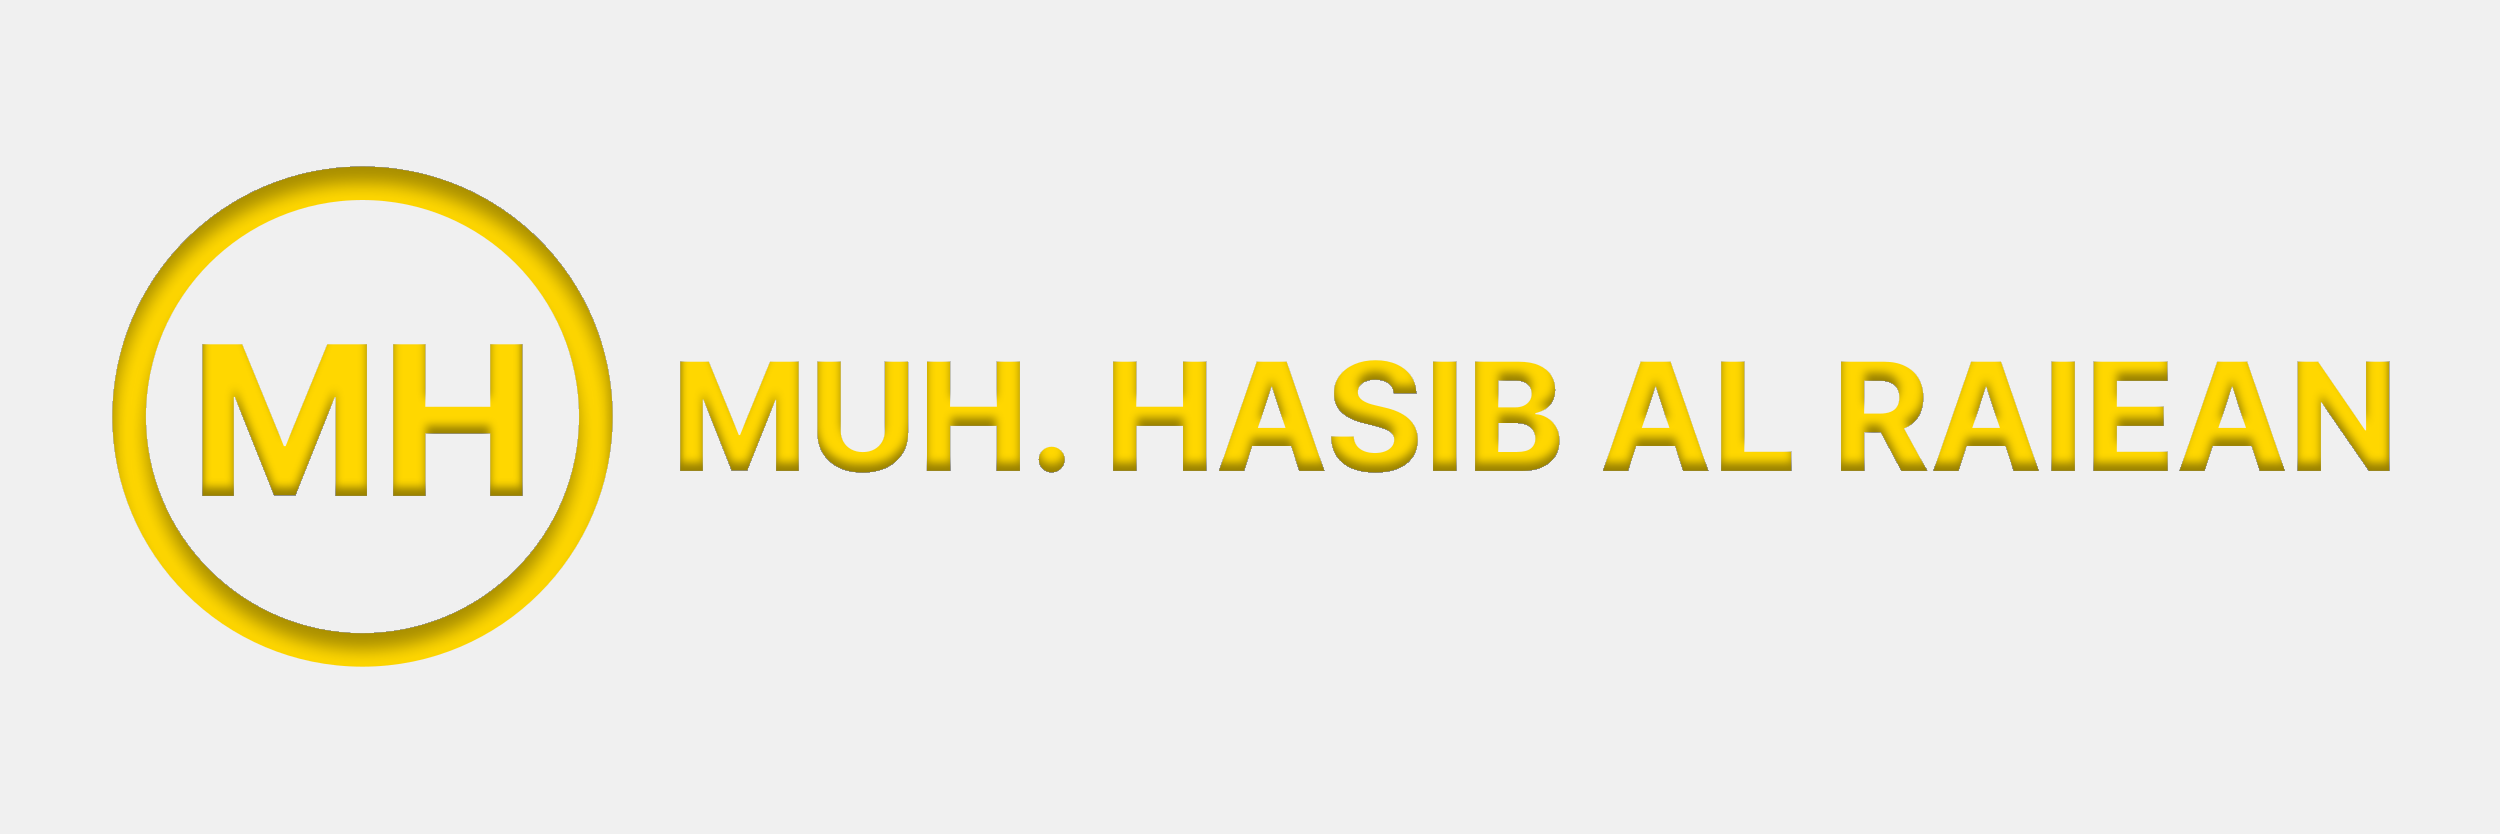
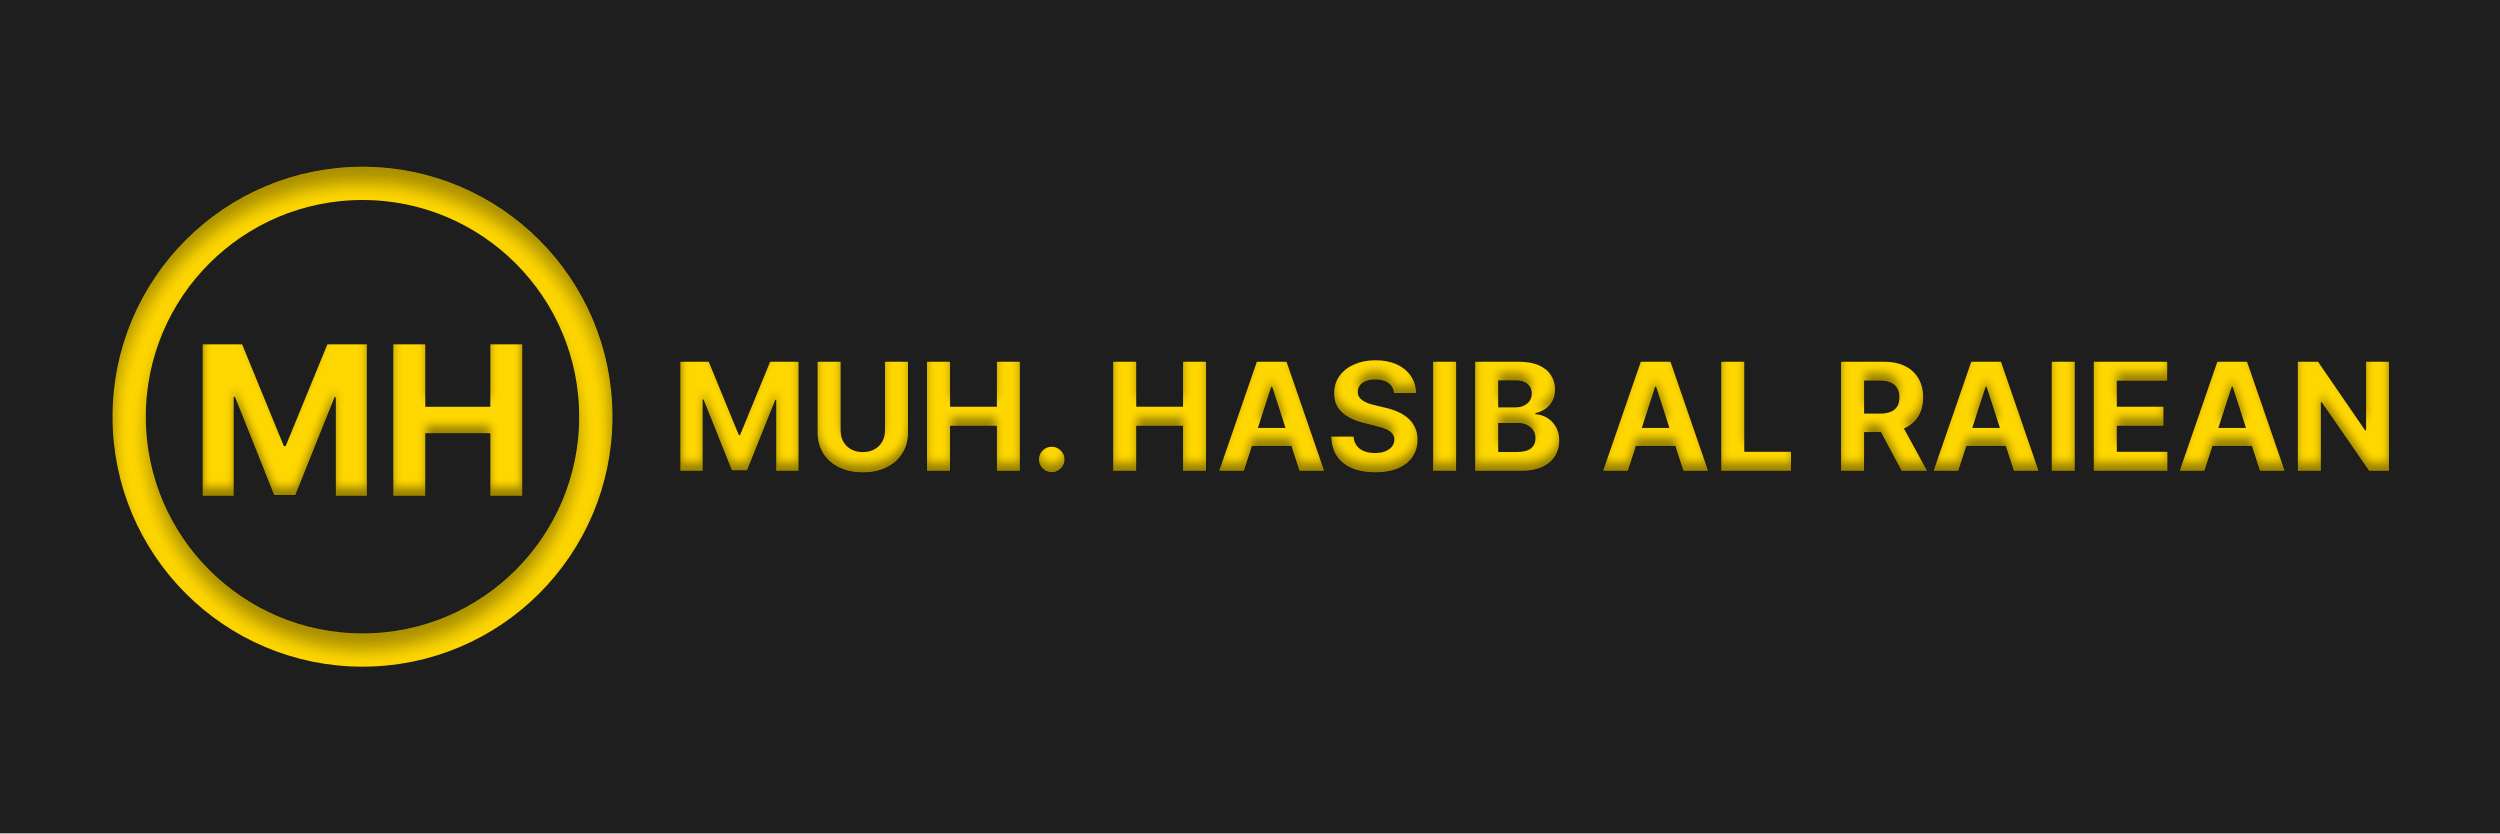
<svg xmlns="http://www.w3.org/2000/svg" width="600" height="200" viewBox="0 0 600 200" fill="none">
  <g clip-path="url(#clip0_54_9)">
-     <path d="M600 0H0V200H600V0Z" fill="1E1E1E" />
+     <path d="M600 0H0V200H600V0Z" fill="#1E1E1E" />
    <g filter="url(#filter0_i_54_9)">
      <path d="M143 100C143 130.928 117.928 156 87 156C56.072 156 31 130.928 31 100C31 69.072 56.072 44 87 44C117.928 44 143 69.072 143 100Z" stroke="#FFD700" stroke-width="8" />
    </g>
    <g filter="url(#filter1_i_54_9)">
      <path d="M48.632 82.636H58.114L68.128 107.068H68.554L78.568 82.636H88.05V119H80.592V95.332H80.291L70.88 118.822H65.802L56.391 95.243H56.09V119H48.632V82.636ZM94.384 119V82.636H102.072V97.64H117.68V82.636H125.35V119H117.68V103.979H102.072V119H94.384Z" fill="#FFD700" />
    </g>
    <g filter="url(#filter2_i_54_9)">
      <path d="M163.276 86.818H170.102L177.312 104.409H177.619L184.83 86.818H191.656V113H186.287V95.959H186.07L179.294 112.872H175.638L168.862 95.895H168.645V113H163.276V86.818ZM212.389 86.818H217.924V103.821C217.924 105.73 217.468 107.401 216.556 108.832C215.653 110.264 214.387 111.381 212.76 112.182C211.132 112.974 209.235 113.371 207.071 113.371C204.897 113.371 202.997 112.974 201.369 112.182C199.741 111.381 198.475 110.264 197.572 108.832C196.669 107.401 196.217 105.73 196.217 103.821V86.818H201.752V103.348C201.752 104.345 201.97 105.232 202.404 106.007C202.848 106.783 203.47 107.392 204.271 107.835C205.072 108.278 206.005 108.5 207.071 108.5C208.145 108.5 209.078 108.278 209.87 107.835C210.672 107.392 211.289 106.783 211.724 106.007C212.167 105.232 212.389 104.345 212.389 103.348V86.818ZM222.479 113V86.818H228.014V97.621H239.251V86.818H244.774V113H239.251V102.185H228.014V113H222.479ZM252.419 113.332C251.575 113.332 250.851 113.034 250.246 112.438C249.649 111.832 249.351 111.108 249.351 110.264C249.351 109.429 249.649 108.713 250.246 108.116C250.851 107.52 251.575 107.222 252.419 107.222C253.237 107.222 253.953 107.52 254.567 108.116C255.18 108.713 255.487 109.429 255.487 110.264C255.487 110.827 255.342 111.342 255.053 111.811C254.771 112.271 254.401 112.642 253.94 112.923C253.48 113.196 252.973 113.332 252.419 113.332ZM267.162 113V86.818H272.698V97.621H283.935V86.818H289.458V113H283.935V102.185H272.698V113H267.162ZM298.534 113H292.603L301.641 86.818H308.775L317.8 113H311.868L305.31 92.801H305.105L298.534 113ZM298.164 102.709H312.175V107.03H298.164V102.709ZM334.557 94.348C334.455 93.317 334.016 92.516 333.24 91.945C332.464 91.374 331.412 91.088 330.082 91.088C329.179 91.088 328.416 91.216 327.794 91.472C327.172 91.719 326.695 92.064 326.362 92.507C326.038 92.95 325.876 93.453 325.876 94.016C325.859 94.484 325.957 94.894 326.17 95.243C326.392 95.592 326.695 95.895 327.078 96.151C327.462 96.398 327.905 96.615 328.408 96.803C328.911 96.981 329.447 97.135 330.018 97.263L332.371 97.825C333.513 98.081 334.561 98.422 335.516 98.848C336.47 99.274 337.297 99.798 337.996 100.42C338.695 101.043 339.236 101.776 339.619 102.619C340.011 103.463 340.212 104.43 340.22 105.521C340.212 107.124 339.803 108.513 338.993 109.689C338.192 110.857 337.033 111.764 335.516 112.412C334.007 113.051 332.188 113.371 330.057 113.371C327.943 113.371 326.102 113.047 324.534 112.399C322.974 111.751 321.756 110.793 320.878 109.523C320.009 108.244 319.553 106.663 319.51 104.78H324.866C324.926 105.658 325.178 106.391 325.621 106.979C326.072 107.558 326.673 107.997 327.423 108.295C328.182 108.585 329.038 108.73 329.993 108.73C330.93 108.73 331.744 108.594 332.435 108.321C333.134 108.048 333.675 107.669 334.058 107.183C334.442 106.697 334.634 106.139 334.634 105.509C334.634 104.92 334.459 104.426 334.109 104.026C333.768 103.625 333.266 103.284 332.601 103.003C331.945 102.722 331.139 102.466 330.185 102.236L327.334 101.52C325.126 100.983 323.384 100.143 322.105 99.001C320.827 97.859 320.192 96.321 320.2 94.386C320.192 92.801 320.614 91.416 321.466 90.231C322.327 89.047 323.507 88.122 325.007 87.457C326.507 86.793 328.212 86.46 330.121 86.46C332.064 86.46 333.76 86.793 335.209 87.457C336.666 88.122 337.8 89.047 338.609 90.231C339.419 91.416 339.837 92.788 339.862 94.348H334.557ZM349.479 86.818V113H343.944V86.818H349.479ZM354.033 113V86.818H364.516C366.442 86.818 368.049 87.104 369.336 87.675C370.623 88.246 371.59 89.038 372.238 90.053C372.886 91.058 373.21 92.217 373.21 93.53C373.21 94.553 373.005 95.452 372.596 96.227C372.187 96.994 371.624 97.625 370.908 98.119C370.201 98.605 369.391 98.95 368.479 99.155V99.41C369.477 99.453 370.41 99.734 371.279 100.254C372.157 100.774 372.869 101.503 373.414 102.44C373.96 103.369 374.232 104.477 374.232 105.764C374.232 107.153 373.887 108.393 373.197 109.484C372.515 110.567 371.505 111.423 370.167 112.054C368.829 112.685 367.18 113 365.219 113H354.033ZM359.569 108.474H364.082C365.624 108.474 366.749 108.18 367.457 107.592C368.164 106.996 368.518 106.203 368.518 105.214C368.518 104.49 368.343 103.851 367.994 103.297C367.644 102.743 367.146 102.308 366.498 101.993C365.859 101.678 365.096 101.52 364.21 101.52H359.569V108.474ZM359.569 97.774H363.673C364.431 97.774 365.104 97.642 365.692 97.378C366.289 97.105 366.758 96.722 367.099 96.227C367.448 95.733 367.623 95.141 367.623 94.45C367.623 93.504 367.286 92.742 366.613 92.162C365.948 91.582 365.002 91.293 363.775 91.293H359.569V97.774ZM390.679 113H384.747L393.786 86.818H400.919L409.945 113H404.013L397.455 92.801H397.25L390.679 113ZM390.308 102.709H404.32V107.03H390.308V102.709ZM413.096 113V86.818H418.631V108.436H429.856V113H413.096ZM441.854 113V86.818H452.183C454.161 86.818 455.848 87.172 457.246 87.879C458.652 88.578 459.722 89.571 460.455 90.858C461.196 92.136 461.567 93.641 461.567 95.371C461.567 97.109 461.192 98.605 460.442 99.858C459.692 101.102 458.605 102.057 457.182 102.722C455.767 103.386 454.054 103.719 452.043 103.719H445.126V99.27H451.148C452.205 99.27 453.082 99.125 453.781 98.835C454.48 98.546 455 98.111 455.341 97.531C455.69 96.952 455.865 96.231 455.865 95.371C455.865 94.501 455.69 93.769 455.341 93.172C455 92.575 454.476 92.124 453.768 91.817C453.07 91.501 452.188 91.344 451.122 91.344H447.389V113H441.854ZM455.993 101.085L462.5 113H456.389L450.023 101.085H455.993ZM469.991 113H464.06L473.098 86.818H480.232L489.257 113H483.325L476.767 92.801H476.562L469.991 113ZM469.621 102.709H483.632V107.03H469.621V102.709ZM497.944 86.818V113H492.408V86.818H497.944ZM502.498 113V86.818H520.14V91.382H508.034V97.621H519.233V102.185H508.034V108.436H520.191V113H502.498ZM529.054 113H523.122L532.161 86.818H539.294L548.32 113H542.388L535.83 92.801H535.625L529.054 113ZM528.683 102.709H542.695V107.03H528.683V102.709ZM573.37 86.818V113H568.589L557.198 96.521H557.006V113H551.471V86.818H556.329L567.63 103.284H567.86V86.818H573.37Z" fill="#FFD700" />
    </g>
  </g>
  <defs>
    <filter id="filter0_i_54_9" x="27" y="40" width="120" height="124" filterUnits="userSpaceOnUse" color-interpolation-filters="sRGB">
      <feFlood flood-opacity="0" result="BackgroundImageFix" />
      <feBlend mode="normal" in="SourceGraphic" in2="BackgroundImageFix" result="shape" />
      <feColorMatrix in="SourceAlpha" type="matrix" values="0 0 0 0 0 0 0 0 0 0 0 0 0 0 0 0 0 0 127 0" result="hardAlpha" />
      <feOffset dy="4" />
      <feGaussianBlur stdDeviation="2" />
      <feComposite in2="hardAlpha" operator="arithmetic" k2="-1" k3="1" />
      <feColorMatrix type="matrix" values="0 0 0 0 0 0 0 0 0 0 0 0 0 0 0 0 0 0 0.34 0" />
      <feBlend mode="normal" in2="shape" result="effect1_innerShadow_54_9" />
    </filter>
    <filter id="filter1_i_54_9" x="48.632" y="80.636" width="76.718" height="38.364" filterUnits="userSpaceOnUse" color-interpolation-filters="sRGB">
      <feFlood flood-opacity="0" result="BackgroundImageFix" />
      <feBlend mode="normal" in="SourceGraphic" in2="BackgroundImageFix" result="shape" />
      <feColorMatrix in="SourceAlpha" type="matrix" values="0 0 0 0 0 0 0 0 0 0 0 0 0 0 0 0 0 0 127 0" result="hardAlpha" />
      <feOffset dy="-2" />
      <feGaussianBlur stdDeviation="1" />
      <feComposite in2="hardAlpha" operator="arithmetic" k2="-1" k3="1" />
      <feColorMatrix type="matrix" values="0 0 0 0 0 0 0 0 0 0 0 0 0 0 0 0 0 0 0.4 0" />
      <feBlend mode="normal" in2="shape" result="effect1_innerShadow_54_9" />
    </filter>
    <filter id="filter2_i_54_9" x="163.276" y="84.46" width="410.094" height="28.91" filterUnits="userSpaceOnUse" color-interpolation-filters="sRGB">
      <feFlood flood-opacity="0" result="BackgroundImageFix" />
      <feBlend mode="normal" in="SourceGraphic" in2="BackgroundImageFix" result="shape" />
      <feColorMatrix in="SourceAlpha" type="matrix" values="0 0 0 0 0 0 0 0 0 0 0 0 0 0 0 0 0 0 127 0" result="hardAlpha" />
      <feOffset dy="-2" />
      <feGaussianBlur stdDeviation="1" />
      <feComposite in2="hardAlpha" operator="arithmetic" k2="-1" k3="1" />
      <feColorMatrix type="matrix" values="0 0 0 0 0 0 0 0 0 0 0 0 0 0 0 0 0 0 0.4 0" />
      <feBlend mode="normal" in2="shape" result="effect1_innerShadow_54_9" />
    </filter>
    <clipPath id="clip0_54_9">
      <rect width="600" height="200" fill="white" />
    </clipPath>
  </defs>
</svg>
